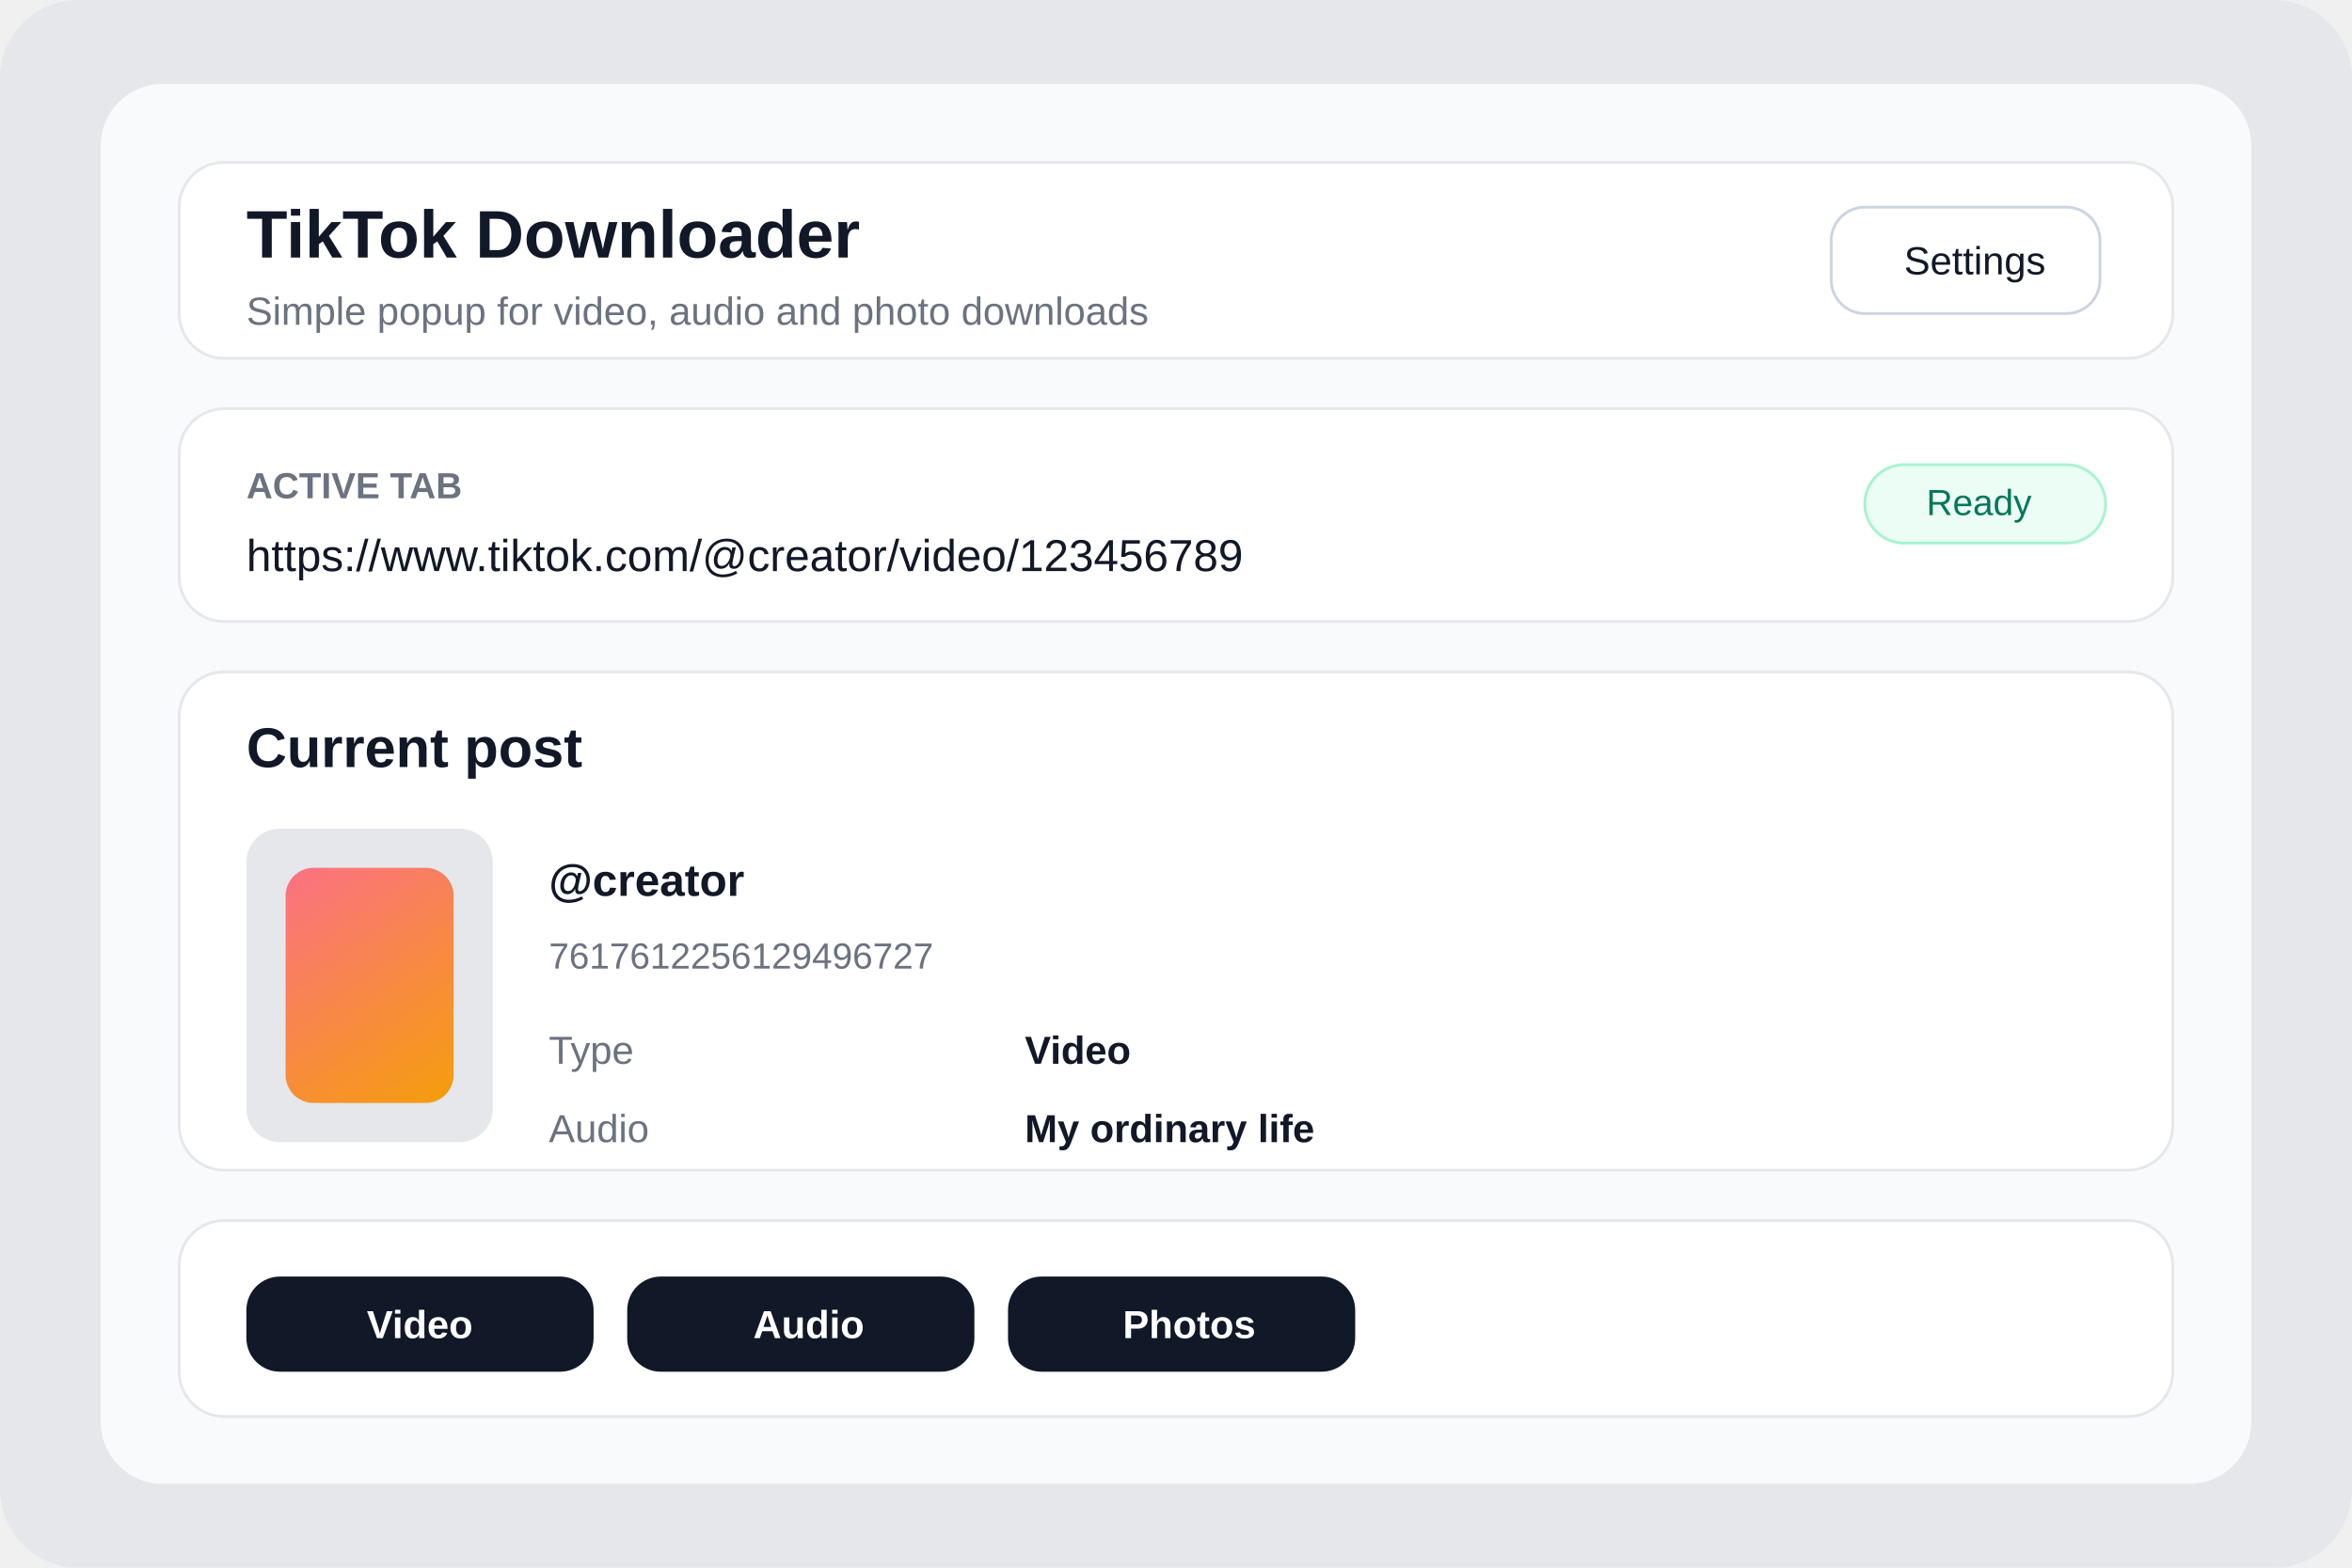
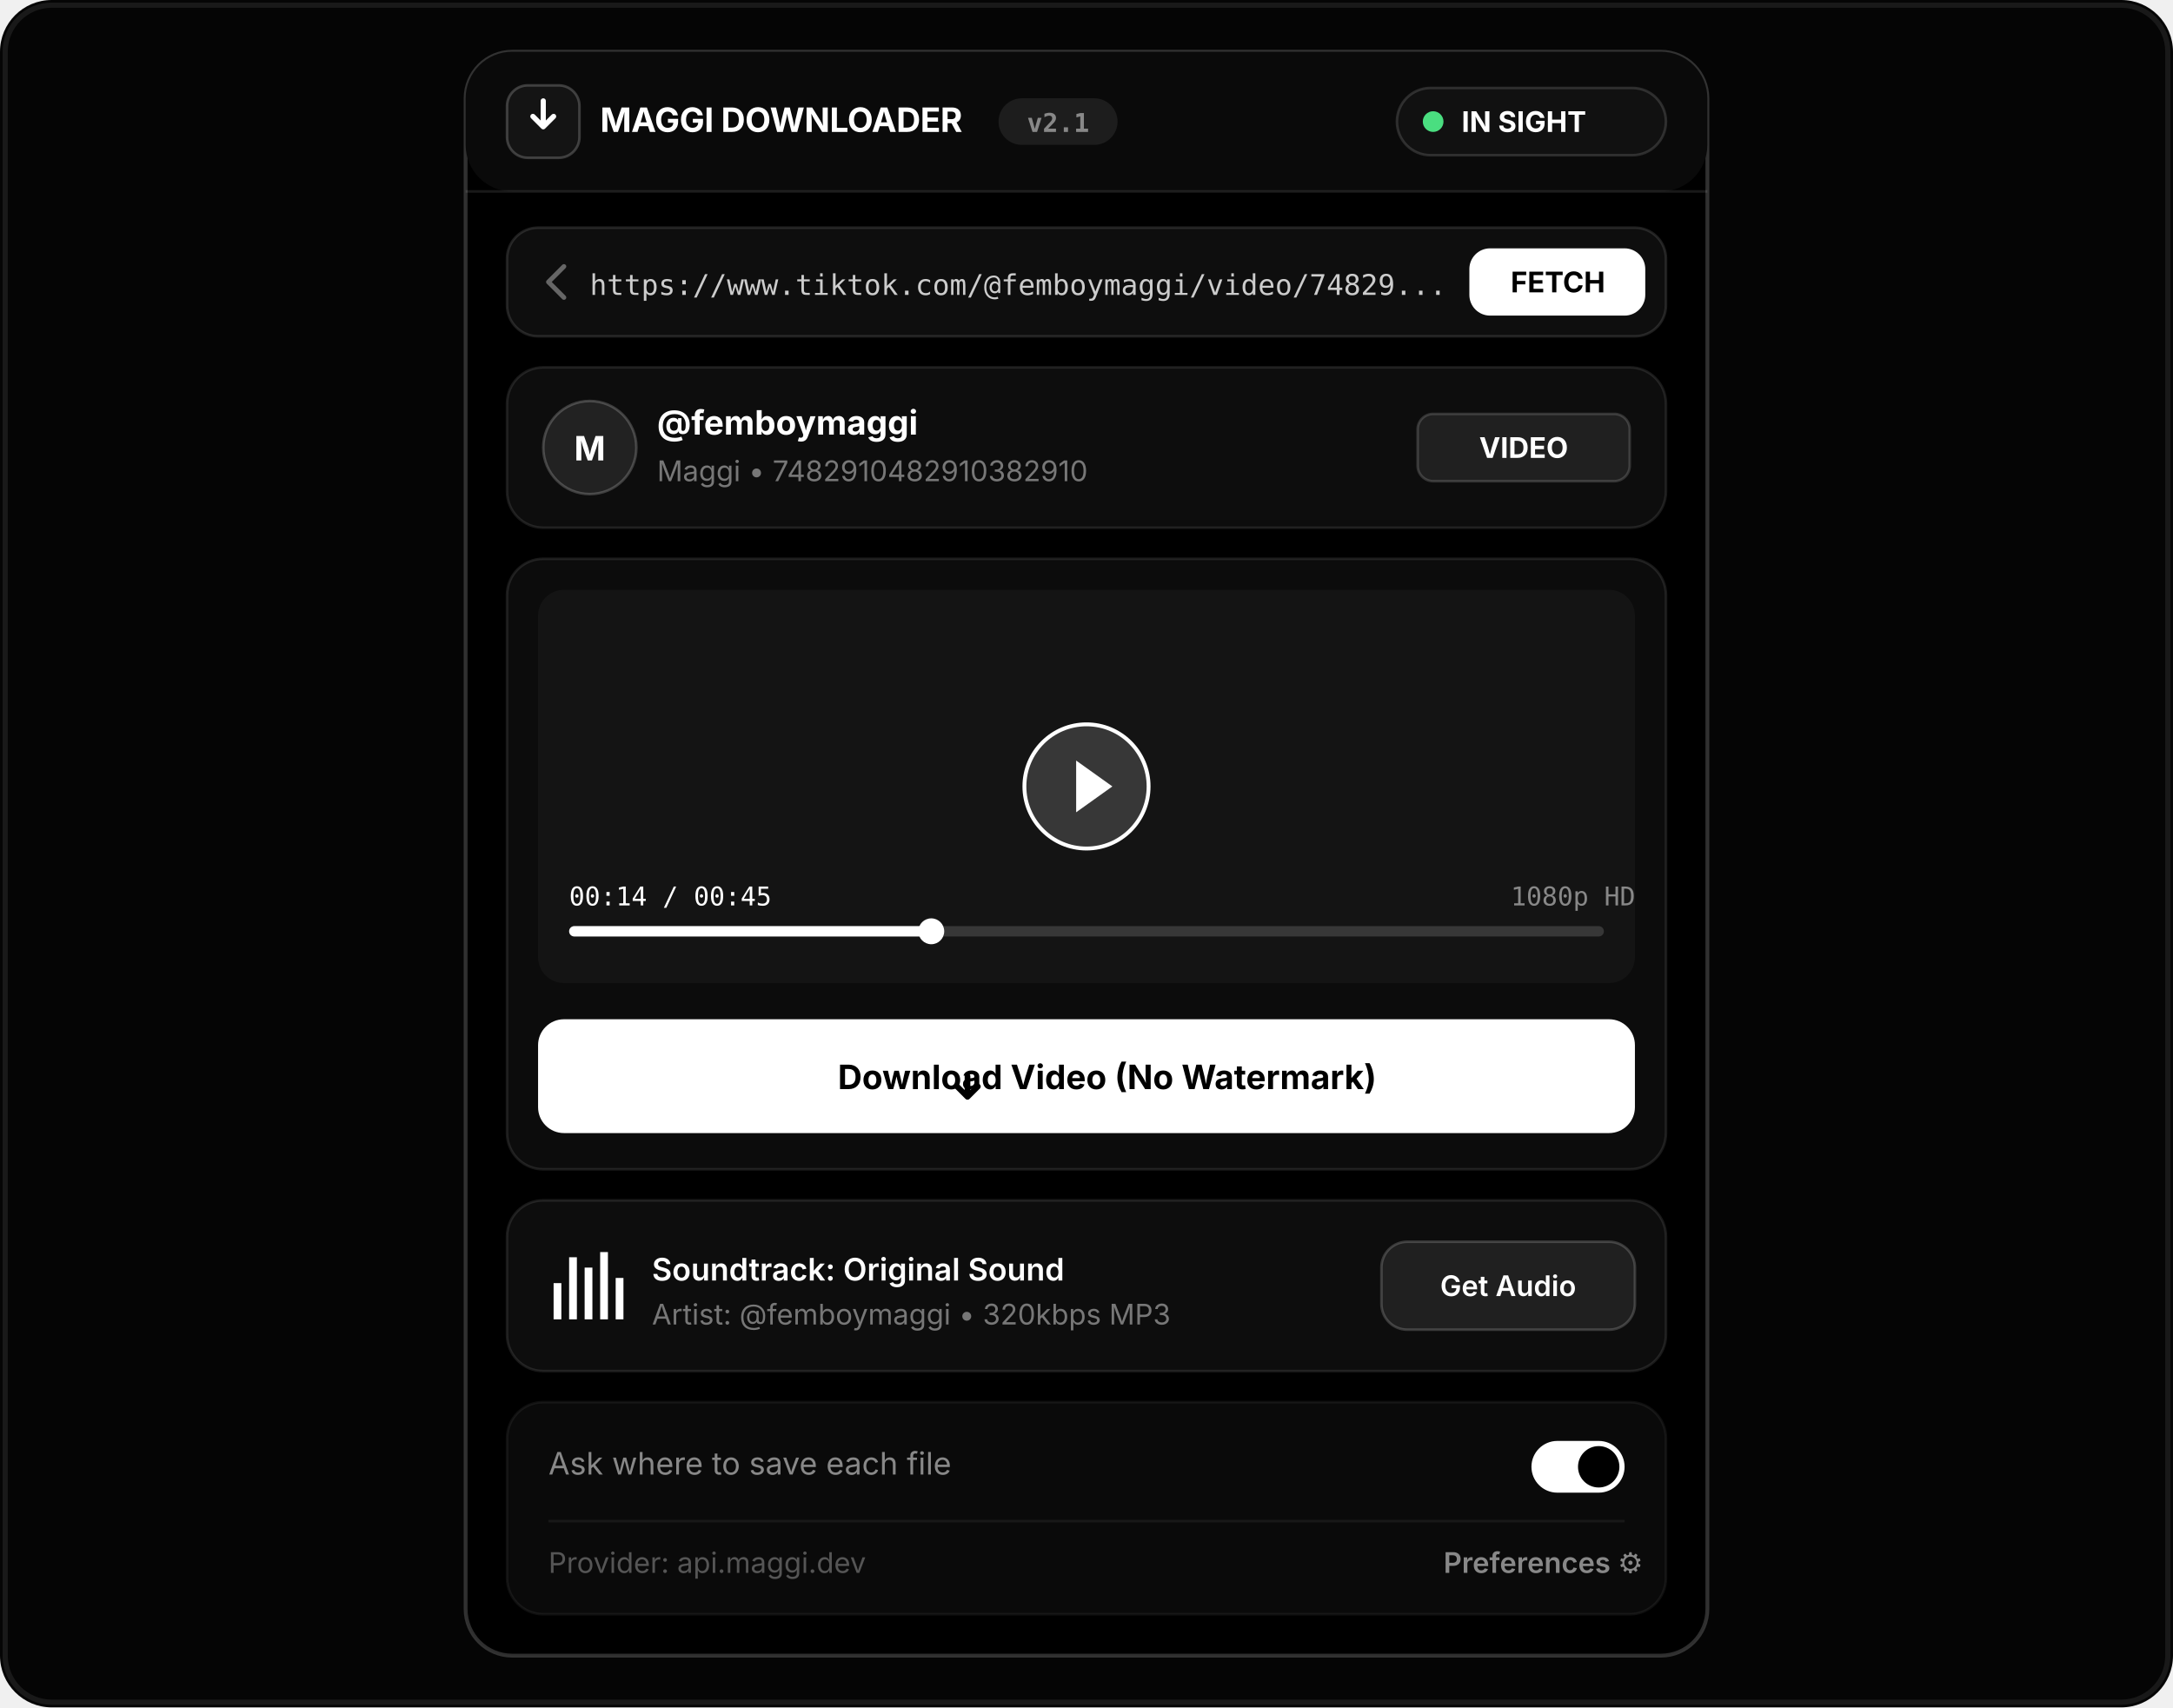
- <svg xmlns="http://www.w3.org/2000/svg" width="840" height="560" viewBox="0 0 840 560" fill="none">
-   <rect width="840" height="560" rx="28" fill="#E5E7EB" />
-   <rect x="36" y="30" width="768" height="500" rx="22" fill="#F9FAFB" />
-   <rect x="64" y="58" width="712" height="70" rx="16" fill="#FFFFFF" stroke="#E5E7EB" />
-   <text x="88" y="92" fill="#111827" font-family="Segoe UI, Arial, sans-serif" font-size="24" font-weight="700">TikTok Downloader</text>
-   <text x="88" y="116" fill="#6B7280" font-family="Segoe UI, Arial, sans-serif" font-size="14">Simple popup for video, audio and photo downloads</text>
-   <rect x="654" y="74" width="96" height="38" rx="12" fill="#FFFFFF" stroke="#CBD5E1" />
-   <text x="680" y="98" fill="#111827" font-family="Segoe UI, Arial, sans-serif" font-size="14">Settings</text>
-   <rect x="64" y="146" width="712" height="76" rx="16" fill="#FFFFFF" stroke="#E5E7EB" />
-   <text x="88" y="178" fill="#6B7280" font-family="Segoe UI, Arial, sans-serif" font-size="13" font-weight="700">ACTIVE TAB</text>
-   <text x="88" y="204" fill="#111827" font-family="Segoe UI, Arial, sans-serif" font-size="16">https://www.tiktok.com/@creator/video/123456789</text>
-   <rect x="666" y="166" width="86" height="28" rx="14" fill="#ECFDF5" stroke="#A7F3D0" />
-   <text x="688" y="184" fill="#047857" font-family="Segoe UI, Arial, sans-serif" font-size="13">Ready</text>
-   <rect x="64" y="240" width="712" height="178" rx="16" fill="#FFFFFF" stroke="#E5E7EB" />
-   <text x="88" y="274" fill="#111827" font-family="Segoe UI, Arial, sans-serif" font-size="20" font-weight="700">Current post</text>
-   <rect x="88" y="296" width="88" height="112" rx="12" fill="#E5E7EB" />
-   <rect x="102" y="310" width="60" height="84" rx="10" fill="url(#thumb)" />
-   <text x="196" y="320" fill="#111827" font-family="Segoe UI, Arial, sans-serif" font-size="16" font-weight="700">@creator</text>
-   <text x="196" y="346" fill="#6B7280" font-family="Segoe UI, Arial, sans-serif" font-size="13">7617612256129496727</text>
-   <text x="196" y="380" fill="#6B7280" font-family="Segoe UI, Arial, sans-serif" font-size="14">Type</text>
-   <text x="366" y="380" fill="#111827" font-family="Segoe UI, Arial, sans-serif" font-size="14" font-weight="700">Video</text>
-   <text x="196" y="408" fill="#6B7280" font-family="Segoe UI, Arial, sans-serif" font-size="14">Audio</text>
-   <text x="366" y="408" fill="#111827" font-family="Segoe UI, Arial, sans-serif" font-size="14" font-weight="700">My ordinary life</text>
-   <rect x="64" y="436" width="712" height="70" rx="16" fill="#FFFFFF" stroke="#E5E7EB" />
-   <rect x="88" y="456" width="124" height="34" rx="12" fill="#111827" />
-   <rect x="224" y="456" width="124" height="34" rx="12" fill="#111827" />
-   <rect x="360" y="456" width="124" height="34" rx="12" fill="#111827" />
-   <text x="131" y="478" fill="#FFFFFF" font-family="Segoe UI, Arial, sans-serif" font-size="14" font-weight="700">Video</text>
-   <text x="269" y="478" fill="#FFFFFF" font-family="Segoe UI, Arial, sans-serif" font-size="14" font-weight="700">Audio</text>
-   <text x="401" y="478" fill="#FFFFFF" font-family="Segoe UI, Arial, sans-serif" font-size="14" font-weight="700">Photos</text>
-   <defs>
-     <linearGradient id="thumb" x1="102" y1="310" x2="162" y2="394" gradientUnits="userSpaceOnUse">
-       <stop stop-color="#FB7185" />
-       <stop offset="1" stop-color="#F59E0B" />
-     </linearGradient>
-   </defs>
+ <svg xmlns="http://www.w3.org/2000/svg" width="840" height="660" viewBox="0 0 840 660" fill="none">
+   <rect width="840" height="660" rx="20" fill="#050505" />
+   <rect x="2" y="2" width="836" height="656" rx="18" stroke="rgba(255,255,255,0.08)" stroke-width="2" />
+   <g transform="translate(180, 20)">
+     <rect width="480" height="620" rx="18" fill="#000000" stroke="rgba(255,255,255,0.18)" stroke-width="1.5" />
+     <rect width="480" height="54" rx="18" fill="#0a0a0a" />
+     <line x1="0" y1="54" x2="480" y2="54" stroke="rgba(255,255,255,0.1)" stroke-width="1" />
+     <rect x="16" y="13" width="28" height="28" rx="8" fill="#141414" stroke="rgba(255,255,255,0.2)" />
+     <path d="M 30 19 L 30 29 M 26 25 L 30 29 L 34 25" stroke="#ffffff" stroke-width="2" stroke-linecap="round" stroke-linejoin="round" />
+     <text x="52" y="31" fill="#ffffff" font-family="-apple-system, BlinkMacSystemFont, 'Segoe UI', sans-serif" font-size="13" font-weight="700" letter-spacing="-0.01em">MAGGI DOWNLOADER</text>
+     <rect x="206" y="18" width="46" height="18" rx="9" fill="rgba(255,255,255,0.08)" />
+     <text x="217" y="31" fill="#888888" font-family="ui-monospace, monospace" font-size="10" font-weight="600">v2.1</text>
+     <rect x="360" y="14" width="104" height="26" rx="13" fill="#111111" stroke="rgba(255,255,255,0.14)" />
+     <circle cx="374" cy="27" r="4" fill="#4ade80" />
+     <text x="385" y="31" fill="#ffffff" font-family="-apple-system, BlinkMacSystemFont, 'Segoe UI', sans-serif" font-size="11" font-weight="700">IN SIGHT</text>
+     <g transform="translate(16, 68)">
+       <rect width="448" height="42" rx="12" fill="#0e0e0e" stroke="rgba(255,255,255,0.12)" />
+       <path d="M 16 21 L 22 15 M 16 21 L 22 27" stroke="#666666" stroke-width="1.8" stroke-linecap="round" />
+       <text x="32" y="26" fill="#cccccc" font-family="ui-monospace, monospace" font-size="11">https://www.tiktok.com/@femboymaggi/video/74829...</text>
+       <rect x="372" y="8" width="68" height="26" rx="8" fill="#ffffff" />
+       <text x="388" y="25" fill="#000000" font-family="-apple-system, BlinkMacSystemFont, 'Segoe UI', sans-serif" font-size="11" font-weight="700">FETCH</text>
+     </g>
+     <g transform="translate(16, 122)">
+       <rect width="448" height="62" rx="14" fill="#0d0d0d" stroke="rgba(255,255,255,0.1)" />
+       <circle cx="32" cy="31" r="18" fill="#222222" stroke="rgba(255,255,255,0.2)" />
+       <text x="32" y="36" text-anchor="middle" fill="#ffffff" font-family="-apple-system, BlinkMacSystemFont, 'Segoe UI', sans-serif" font-size="13" font-weight="700">M</text>
+       <text x="58" y="26" fill="#ffffff" font-family="-apple-system, BlinkMacSystemFont, 'Segoe UI', sans-serif" font-size="13" font-weight="700">@femboymaggi</text>
+       <text x="58" y="44" fill="#777777" font-family="-apple-system, BlinkMacSystemFont, 'Segoe UI', sans-serif" font-size="11">Maggi • 7482910482910382910</text>
+       <rect x="352" y="18" width="82" height="26" rx="6" fill="rgba(255,255,255,0.08)" stroke="rgba(255,255,255,0.16)" />
+       <text x="393" y="35" text-anchor="middle" fill="#ffffff" font-family="-apple-system, BlinkMacSystemFont, 'Segoe UI', sans-serif" font-size="11" font-weight="700">VIDEO</text>
+     </g>
+     <g transform="translate(16, 196)">
+       <rect width="448" height="236" rx="14" fill="#0c0c0c" stroke="rgba(255,255,255,0.1)" />
+       <rect x="12" y="12" width="424" height="152" rx="10" fill="#141414" />
+       <circle cx="224" cy="88" r="24" fill="rgba(255,255,255,0.15)" stroke="#ffffff" stroke-width="1.5" />
+       <polygon points="220,78 234,88 220,98" fill="#ffffff" />
+       <rect x="24" y="142" width="400" height="4" rx="2" fill="rgba(255,255,255,0.15)" />
+       <rect x="24" y="142" width="140" height="4" rx="2" fill="#ffffff" />
+       <circle cx="164" cy="144" r="5" fill="#ffffff" />
+       <text x="24" y="134" fill="#ffffff" font-family="ui-monospace, monospace" font-size="10">00:14 / 00:45</text>
+       <text x="388" y="134" fill="#888888" font-family="ui-monospace, monospace" font-size="10">1080p HD</text>
+       <g transform="translate(12, 178)">
+         <rect width="424" height="44" rx="10" fill="#ffffff" />
+         <path d="M 166 22 L 166 30 M 162 26 L 166 30 L 170 26" stroke="#000000" stroke-width="2.2" stroke-linecap="round" stroke-linejoin="round" />
+         <text x="220" y="27" text-anchor="middle" fill="#000000" font-family="-apple-system, BlinkMacSystemFont, 'Segoe UI', sans-serif" font-size="13" font-weight="700">Download Video (No Watermark)</text>
+       </g>
+     </g>
+     <g transform="translate(16, 444)">
+       <rect width="448" height="66" rx="14" fill="#0d0d0d" stroke="rgba(255,255,255,0.1)" />
+       <rect x="18" y="32" width="3" height="14" fill="#ffffff" />
+       <rect x="24" y="22" width="3" height="24" fill="#ffffff" />
+       <rect x="30" y="26" width="3" height="20" fill="#ffffff" />
+       <rect x="36" y="20" width="3" height="26" fill="#ffffff" />
+       <rect x="42" y="30" width="3" height="16" fill="#ffffff" />
+       <text x="56" y="31" fill="#ffffff" font-family="-apple-system, BlinkMacSystemFont, 'Segoe UI', sans-serif" font-size="12" font-weight="600">Soundtrack: Original Sound</text>
+       <text x="56" y="48" fill="#777777" font-family="-apple-system, BlinkMacSystemFont, 'Segoe UI', sans-serif" font-size="11">Artist: @femboymaggi • 320kbps MP3</text>
+       <rect x="338" y="16" width="98" height="34" rx="10" fill="rgba(255,255,255,0.08)" stroke="rgba(255,255,255,0.18)" />
+       <text x="387" y="37" text-anchor="middle" fill="#ffffff" font-family="-apple-system, BlinkMacSystemFont, 'Segoe UI', sans-serif" font-size="11" font-weight="600">Get Audio</text>
+     </g>
+     <g transform="translate(16, 522)">
+       <rect width="448" height="82" rx="14" fill="#0a0a0a" stroke="rgba(255,255,255,0.06)" />
+       <text x="16" y="28" fill="#888888" font-family="-apple-system, BlinkMacSystemFont, 'Segoe UI', sans-serif" font-size="12">Ask where to save each file</text>
+       <rect x="396" y="15" width="36" height="20" rx="10" fill="#ffffff" />
+       <circle cx="422" cy="25" r="8" fill="#000000" />
+       <line x1="16" y1="46" x2="432" y2="46" stroke="rgba(255,255,255,0.06)" stroke-width="1" />
+       <text x="16" y="66" fill="#555555" font-family="-apple-system, BlinkMacSystemFont, 'Segoe UI', sans-serif" font-size="11">Provider: api.maggi.dev</text>
+       <text x="362" y="66" fill="#888888" font-family="-apple-system, BlinkMacSystemFont, 'Segoe UI', sans-serif" font-size="11" font-weight="600">Preferences ⚙</text>
+     </g>
+   </g>
</svg>
